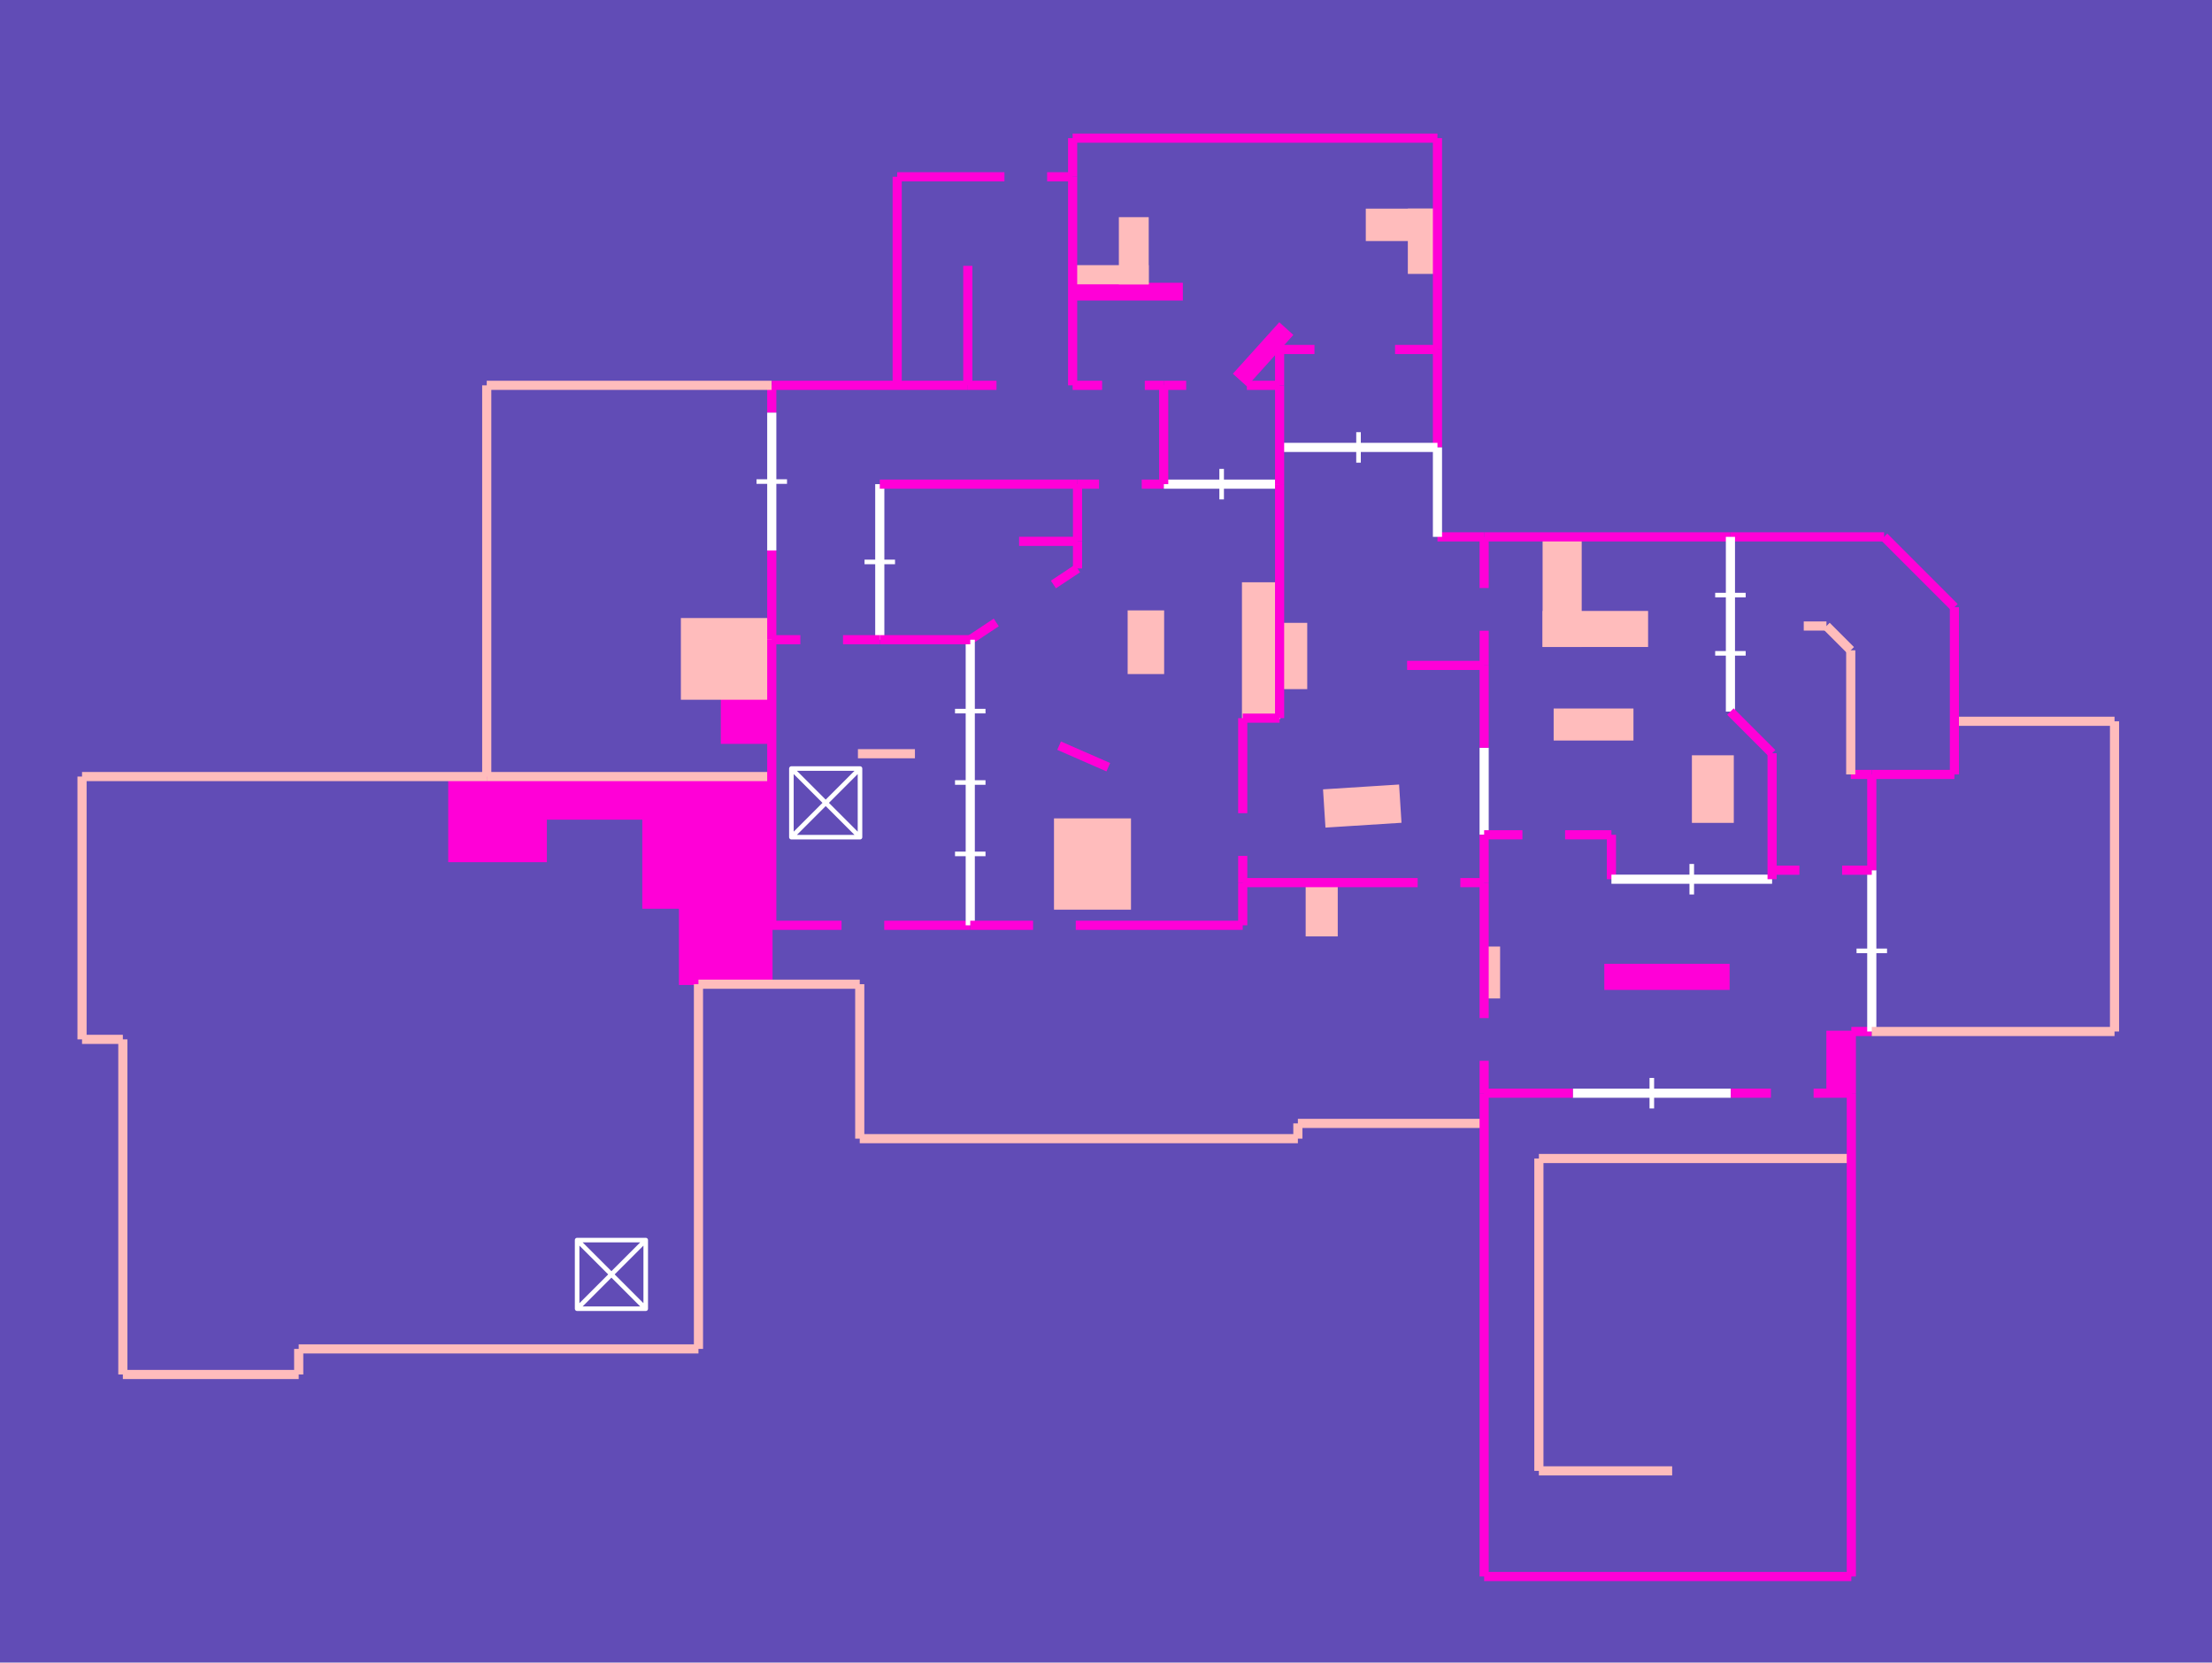
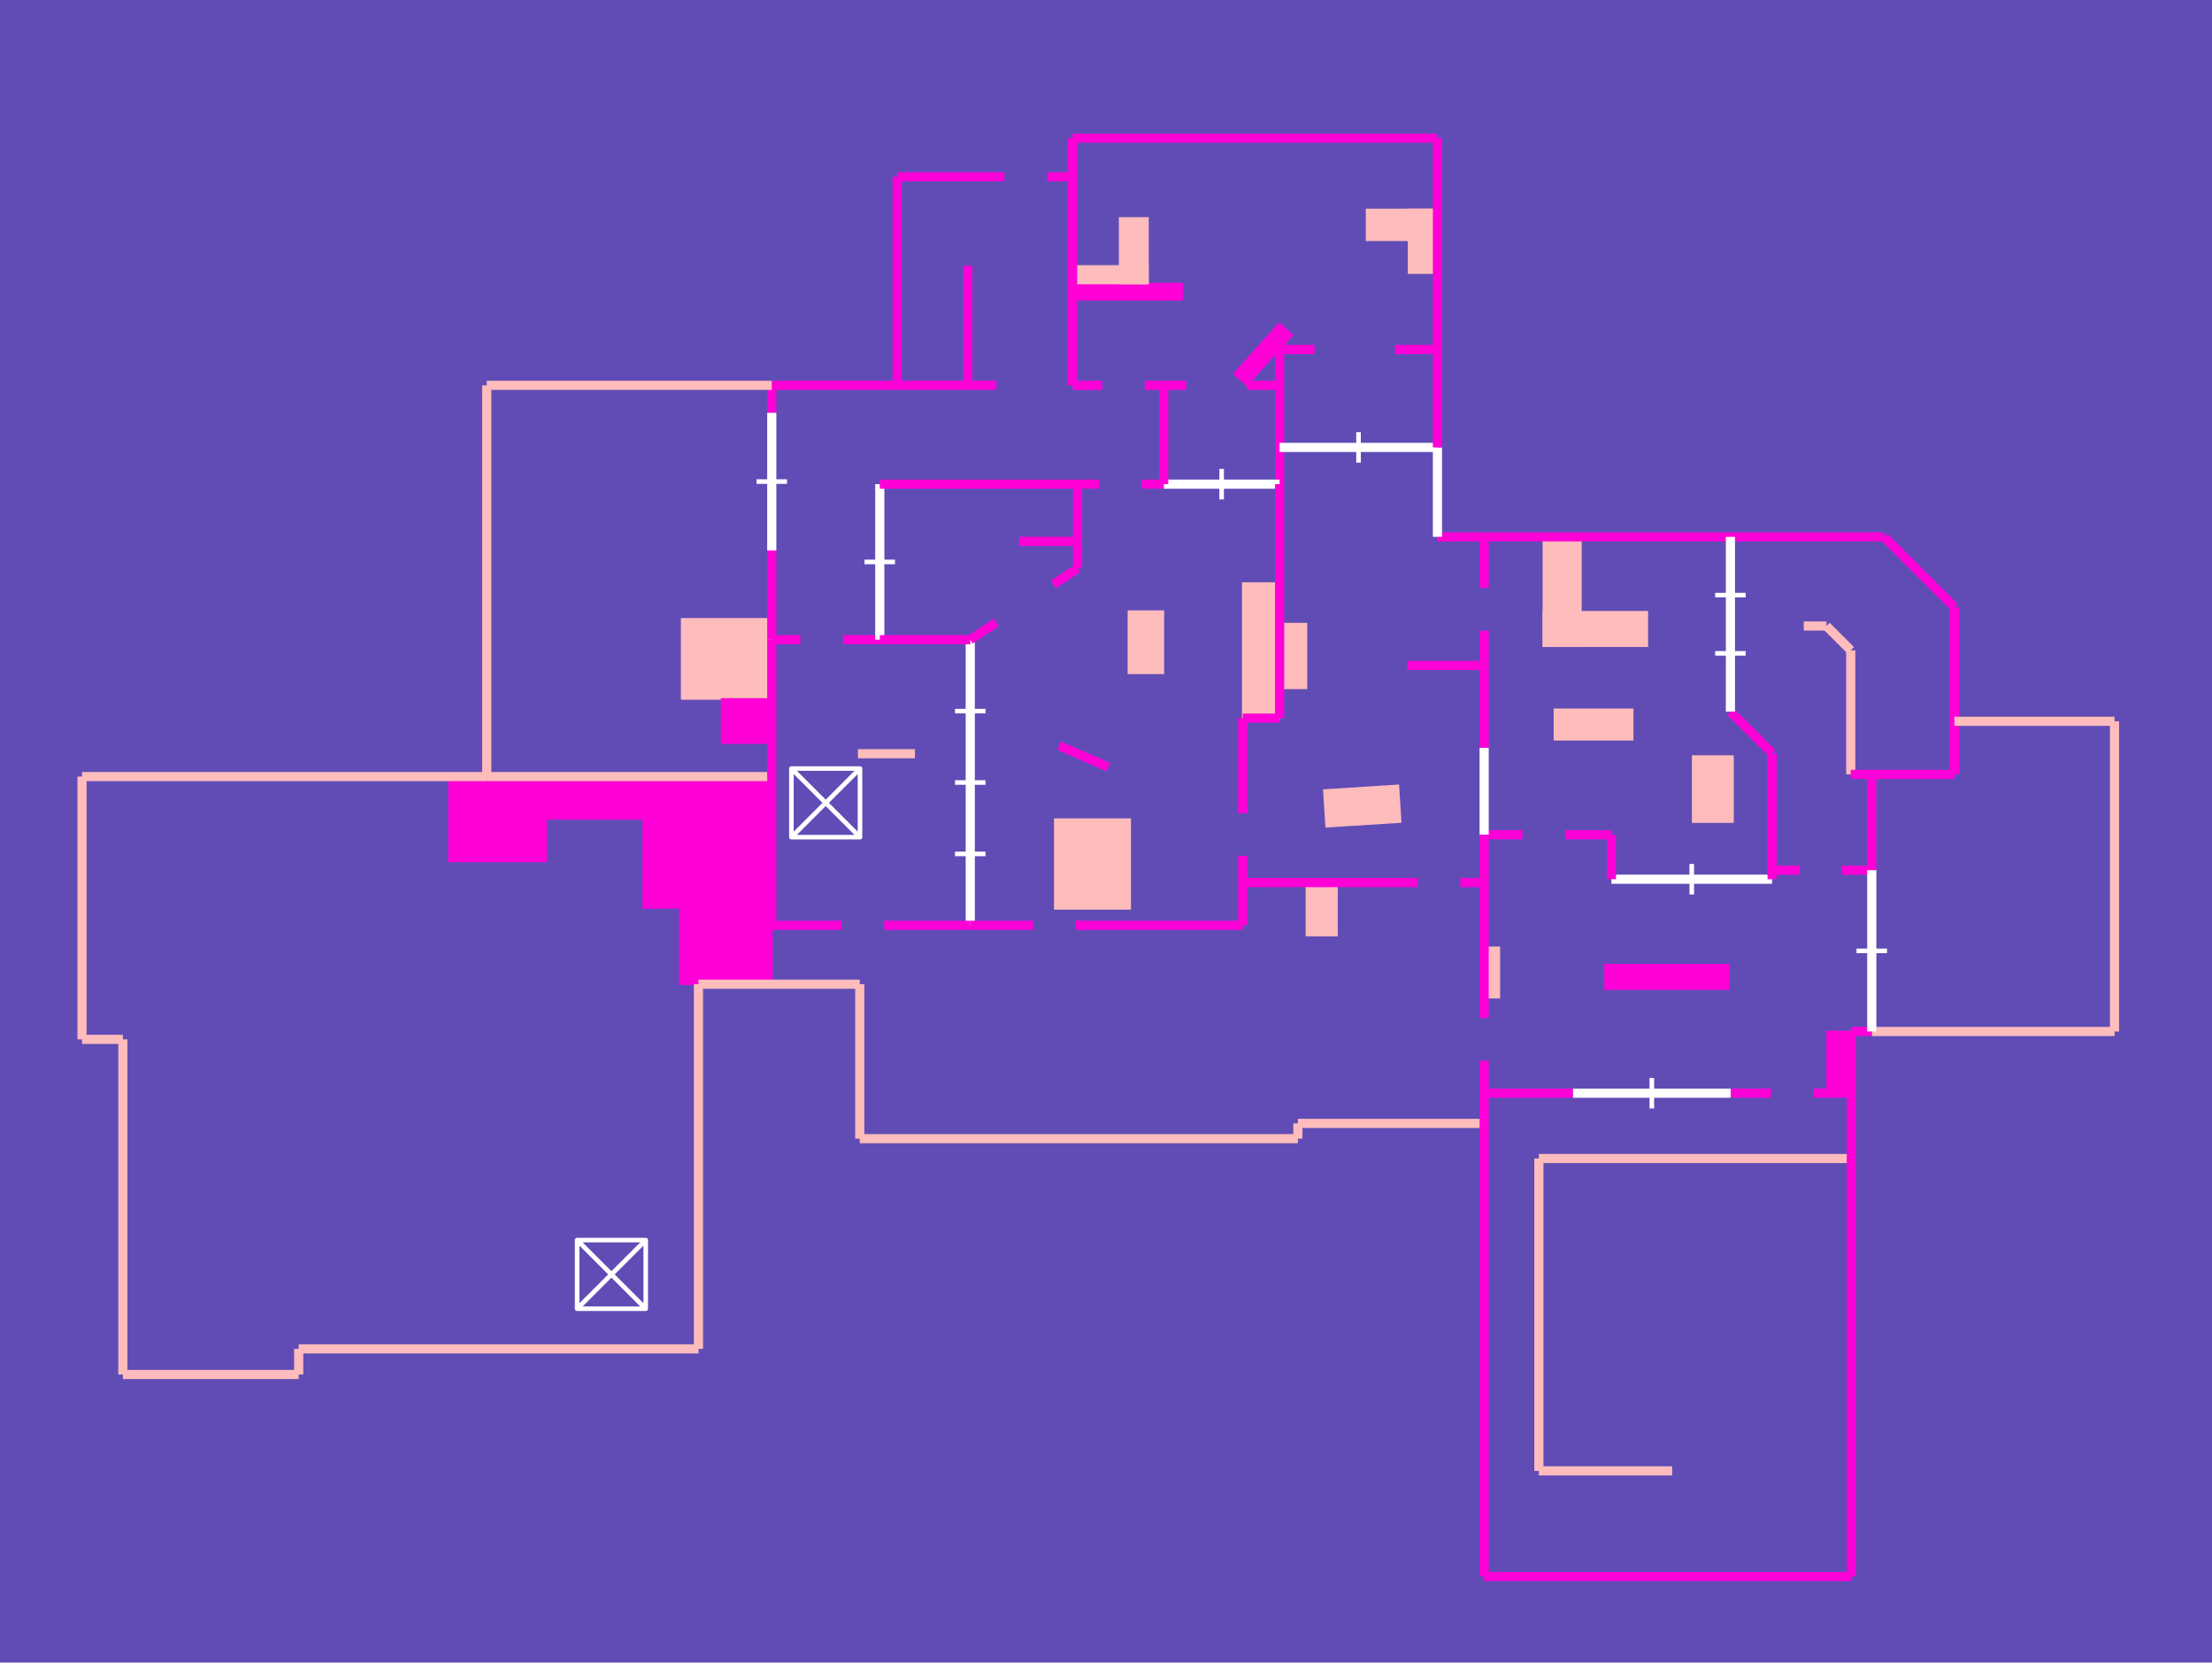
<svg xmlns="http://www.w3.org/2000/svg" viewBox="-533 -420 1078 810">
  <rect fill="#614CB6" height="810" width="1078" x="-533" y="-420" />
+   <path d="M-200.805,118.513 L-156.883,118.513 L-156.883,79.455 L-200.805,79.455 z" fill="#FFBCBC" stroke="#FFBCBC" stroke-width="0.75" transform="scale(1, -1)" />
+   <path d="M90.597,84.627 L103.692,84.627 L103.692,116.167 L90.597,116.167 z" fill="#FFBCBC" stroke="#FFBCBC" stroke-width="0.75" transform="scale(1, -1)" />
+   <path d="M-10.264,273.951 L43.075,273.951 L43.075,281.855 L-10.264,281.855 z" fill="#FF00D7" stroke="#FF00D7" stroke-width="0.75" transform="scale(1, -1)" />
+   <path d="M197.686,-41.537 L190.282,-41.537 L190.282,-66.075 L197.686,-66.075 z" fill="#FFBCBC" stroke="#FFBCBC" stroke-width="0.75" transform="scale(1, -1)" />
+   <path d="M26.442,281.855 L-10.264,281.855 L-10.264,290.447 L26.442,290.447 z" fill="#FFBCBC" stroke="#FFBCBC" stroke-width="0.75" transform="scale(1, -1)" />
+   <path d="M311.573,19.464 L291.91,19.464 L291.91,51.643 L311.573,51.643 z" fill="#FFBCBC" stroke="#FFBCBC" stroke-width="0.75" transform="scale(1, -1)" />
+   <path d="M-314.191,41.656 L-266.869,41.656 L-266.869,0.317 L-314.191,0.317 z" fill="#FF00D7" stroke="#FF00D7" stroke-width="0.75" transform="scale(1, -1)" />
+   <path d="M153.474,286.924 L167.535,286.924 L167.535,317.966 L153.474,317.966 z" fill="#FFBCBC" stroke="#FFBCBC" stroke-width="0.75" transform="scale(1, -1)" />
+   <path d="M17.802,-22.813 L-18.973,-22.813 L-18.973,20.9 L17.802,20.9 z" fill="#FFBCBC" stroke="#FFBCBC" stroke-width="0.75" transform="scale(1, -1)" />
+   <path d="M-156.883,41.656 L-201.744,41.656 L-201.744,-59.508 L-156.883,-59.508 z" fill="#FF00D7" stroke="#FF00D7" stroke-width="0.75" transform="scale(1, -1)" />
+   <path d="M12.641,313.822 L26.442,313.822 L26.442,281.855 L12.641,281.855 z" fill="#FFBCBC" stroke="#FFBCBC" stroke-width="0.75" transform="scale(1, -1)" />
+   <path d="M132.982,317.966 L167.535,317.966 L167.535,302.934 L132.982,302.934 z" fill="#FFBCBC" stroke="#FFBCBC" stroke-width="0.75" transform="scale(1, -1)" />
+   <path d="M113.302,17.186 L112.166,35.073 L148.476,37.38 L149.613,19.493 z" fill="#FFBCBC" stroke="#FFBCBC" stroke-width="0.75" transform="scale(1, -1)" />
+   <path d="M237.454,158.441 L219.147,158.441 L219.147,105.156 L237.454,105.156 z" fill="#FFBCBC" stroke="#FFBCBC" stroke-width="0.75" transform="scale(1, -1)" />
+   <path d="M-181.354,57.954 L-156.883,57.954 L-156.883,79.455 L-181.354,79.455 z" fill="#FF00D7" stroke="#FF00D7" stroke-width="0.75" transform="scale(1, -1)" />
+   <path d="M90.482,262.47 L96.775,256.795 L74.656,232.266 L68.363,237.941 z" fill="#FF00D7" stroke="#FF00D7" stroke-width="0.75" transform="scale(1, -1)" />
+   <path d="M-266.869,21.028 L-156.883,21.028 L-156.883,41.656 L-266.869,41.656 z" fill="#FF00D7" stroke="#FF00D7" stroke-width="0.75" transform="scale(1, -1)" />
+   <path d="M33.956,91.966 L16.928,91.966 L16.928,122.242 L33.956,122.242 z" fill="#FFBCBC" stroke="#FFBCBC" stroke-width="0.75" transform="scale(1, -1)" />
+   <path d="M-219.61,21.028 L-201.744,21.028 L-201.744,-22.376 L-219.61,-22.376 z" fill="#FF00D7" stroke="#FF00D7" stroke-width="0.75" transform="scale(1, -1)" />
+   <path d="M103.678,-10.015 L118.56,-10.015 L118.56,-35.846 L103.678,-35.846 z" fill="#FFBCBC" stroke="#FFBCBC" stroke-width="0.75" transform="scale(1, -1)" />
  <path d="M219.147,105.156 L269.811,105.156 L269.811,121.969 L219.147,121.969 z" fill="#FFBCBC" stroke="#FFBCBC" stroke-width="0.75" transform="scale(1, -1)" />
-   <path d="M90.597,84.627 L103.692,84.627 L103.692,116.167 L90.597,116.167 z" fill="#FFBCBC" stroke="#FFBCBC" stroke-width="0.75" transform="scale(1, -1)" />
-   <path d="M237.454,158.441 L219.147,158.441 L219.147,105.156 L237.454,105.156 z" fill="#FFBCBC" stroke="#FFBCBC" stroke-width="0.75" transform="scale(1, -1)" />
-   <path d="M-314.191,41.656 L-266.869,41.656 L-266.869,0.317 L-314.191,0.317 z" fill="#FF00D7" stroke="#FF00D7" stroke-width="0.75" transform="scale(1, -1)" />
-   <path d="M-181.354,57.954 L-156.883,57.954 L-156.883,79.455 L-181.354,79.455 z" fill="#FF00D7" stroke="#FF00D7" stroke-width="0.75" transform="scale(1, -1)" />
-   <path d="M103.678,-10.015 L118.56,-10.015 L118.56,-35.846 L103.678,-35.846 z" fill="#FFBCBC" stroke="#FFBCBC" stroke-width="0.75" transform="scale(1, -1)" />
-   <path d="M-10.264,273.951 L43.075,273.951 L43.075,281.855 L-10.264,281.855 z" fill="#FF00D7" stroke="#FF00D7" stroke-width="0.75" transform="scale(1, -1)" />
-   <path d="M153.474,286.924 L167.535,286.924 L167.535,317.966 L153.474,317.966 z" fill="#FFBCBC" stroke="#FFBCBC" stroke-width="0.75" transform="scale(1, -1)" />
-   <path d="M113.302,17.186 L112.166,35.073 L148.476,37.38 L149.613,19.493 z" fill="#FFBCBC" stroke="#FFBCBC" stroke-width="0.75" transform="scale(1, -1)" />
-   <path d="M12.641,313.822 L26.442,313.822 L26.442,281.855 L12.641,281.855 z" fill="#FFBCBC" stroke="#FFBCBC" stroke-width="0.75" transform="scale(1, -1)" />
-   <path d="M197.686,-41.537 L190.282,-41.537 L190.282,-66.075 L197.686,-66.075 z" fill="#FFBCBC" stroke="#FFBCBC" stroke-width="0.75" transform="scale(1, -1)" />
+   <path d="M357.44,-82.551 L369.233,-82.551 L369.233,-112.609 L357.44,-112.609 z" fill="#FF00D7" stroke="#FF00D7" stroke-width="0.75" transform="scale(1, -1)" />
+   <path d="M249.226,-49.944 L309.532,-49.944 L309.532,-61.911 L249.226,-61.911 z" fill="#FF00D7" stroke="#FF00D7" stroke-width="0.75" transform="scale(1, -1)" />
  <path d="M72.63,135.938 L90.597,135.938 L90.597,70.111 L72.63,70.111 z" fill="#FFBCBC" stroke="#FFBCBC" stroke-width="0.75" transform="scale(1, -1)" />
  <path d="M262.677,74.43 L224.537,74.43 L224.537,59.587 L262.677,59.587 z" fill="#FFBCBC" stroke="#FFBCBC" stroke-width="0.75" transform="scale(1, -1)" />
-   <path d="M357.44,-82.551 L369.233,-82.551 L369.233,-112.609 L357.44,-112.609 z" fill="#FF00D7" stroke="#FF00D7" stroke-width="0.75" transform="scale(1, -1)" />
-   <path d="M-200.805,118.513 L-156.883,118.513 L-156.883,79.455 L-200.805,79.455 z" fill="#FFBCBC" stroke="#FFBCBC" stroke-width="0.75" transform="scale(1, -1)" />
-   <path d="M-266.869,21.028 L-156.883,21.028 L-156.883,41.656 L-266.869,41.656 z" fill="#FF00D7" stroke="#FF00D7" stroke-width="0.75" transform="scale(1, -1)" />
-   <path d="M-219.61,21.028 L-201.744,21.028 L-201.744,-22.376 L-219.61,-22.376 z" fill="#FF00D7" stroke="#FF00D7" stroke-width="0.75" transform="scale(1, -1)" />
-   <path d="M-156.883,41.656 L-201.744,41.656 L-201.744,-59.508 L-156.883,-59.508 z" fill="#FF00D7" stroke="#FF00D7" stroke-width="0.75" transform="scale(1, -1)" />
-   <path d="M26.442,281.855 L-10.264,281.855 L-10.264,290.447 L26.442,290.447 z" fill="#FFBCBC" stroke="#FFBCBC" stroke-width="0.75" transform="scale(1, -1)" />
-   <path d="M311.573,19.464 L291.91,19.464 L291.91,51.643 L311.573,51.643 z" fill="#FFBCBC" stroke="#FFBCBC" stroke-width="0.75" transform="scale(1, -1)" />
-   <path d="M17.802,-22.813 L-18.973,-22.813 L-18.973,20.9 L17.802,20.9 z" fill="#FFBCBC" stroke="#FFBCBC" stroke-width="0.75" transform="scale(1, -1)" />
-   <path d="M90.482,262.47 L96.775,256.795 L74.656,232.266 L68.363,237.941 z" fill="#FF00D7" stroke="#FF00D7" stroke-width="0.75" transform="scale(1, -1)" />
-   <path d="M132.982,317.966 L167.535,317.966 L167.535,302.934 L132.982,302.934 z" fill="#FFBCBC" stroke="#FFBCBC" stroke-width="0.75" transform="scale(1, -1)" />
-   <path d="M33.956,91.966 L16.928,91.966 L16.928,122.242 L33.956,122.242 z" fill="#FFBCBC" stroke="#FFBCBC" stroke-width="0.75" transform="scale(1, -1)" />
-   <path d="M249.226,-49.944 L309.532,-49.944 L309.532,-61.911 L249.226,-61.911 z" fill="#FF00D7" stroke="#FF00D7" stroke-width="0.75" transform="scale(1, -1)" />
  <path d="M-147.319,12.127 L-113.886,45.559 L-147.319,45.559 L-113.886,12.127 L-147.319,12.127 L-147.319,45.559 L-113.886,45.559 L-113.886,12.127 z" fill="none" stroke="#FFFFFF" stroke-linejoin="round" stroke-width="2.229" transform="scale(1, -1)" />
  <path d="M-251.743,-217.611 L-218.31,-184.179 L-251.743,-184.179 L-218.31,-217.611 L-251.743,-217.611 L-251.743,-184.179 L-218.31,-184.179 L-218.31,-217.611 z" fill="none" stroke="#FFFFFF" stroke-linejoin="round" stroke-width="2.229" transform="scale(1, -1)" />
-   <path d="M7.115,46.214 L-16.859,56.708 z" fill="none" stroke="#FF00D7" stroke-width="4.458" transform="scale(1, -1)" />
-   <path d="M-95.761,232.266 L-95.761,333.874 z" fill="none" stroke="#FF00D7" stroke-width="4.458" transform="scale(1, -1)" />
-   <path d="M90.597,184.12 L34.123,184.12 z" fill="none" stroke="#FFFFFF" stroke-width="4.458" transform="scale(1, -1)" />
-   <path d="M62.36,191.549 L62.36,176.69 z" fill="none" stroke="#FFFFFF" stroke-width="2.229" transform="scale(1, -1)" />
-   <path d="M216.964,-144.431 L369.233,-144.431 z" fill="none" stroke="#FFBCBC" stroke-width="4.458" transform="scale(1, -1)" />
-   <path d="M190.282,-10.015 L178.684,-10.015 z" fill="none" stroke="#FF00D7" stroke-width="4.458" transform="scale(1, -1)" />
-   <path d="M157.881,-10.015 L72.63,-10.015 z" fill="none" stroke="#FF00D7" stroke-width="4.458" transform="scale(1, -1)" />
-   <path d="M190.282,55.687 L190.282,13.282 z" fill="none" stroke="#FFFFFF" stroke-width="4.458" transform="scale(1, -1)" />
-   <path d="M357.112,115.003 L368.942,103.173 z" fill="none" stroke="#FFBCBC" stroke-width="4.458" transform="scale(1, -1)" />
-   <path d="M233.496,-112.609 L310.509,-112.609 z" fill="none" stroke="#FFFFFF" stroke-width="4.458" transform="scale(1, -1)" />
-   <path d="M272.002,-120.039 L272.002,-105.18 z" fill="none" stroke="#FFFFFF" stroke-width="2.229" transform="scale(1, -1)" />
-   <path d="M-156.883,-30.813 L-122.881,-30.813 z" fill="none" stroke="#FF00D7" stroke-width="4.458" transform="scale(1, -1)" />
-   <path d="M-102.078,-30.813 L-60.152,-30.813 z" fill="none" stroke="#FF00D7" stroke-width="4.458" transform="scale(1, -1)" />
-   <path d="M167.535,249.727 L146.872,249.727 z" fill="none" stroke="#FF00D7" stroke-width="4.458" transform="scale(1, -1)" />
+   <path d="M419.472,42.693 L419.472,124.158 z" fill="none" stroke="#FF00D7" stroke-width="4.458" transform="scale(1, -1)" />
  <path d="M99.508,-127.327 L190.282,-127.327 z" fill="none" stroke="#FFBCBC" stroke-width="4.458" transform="scale(1, -1)" />
+   <path d="M-473.129,-86.385 L-473.129,-249.659 z" fill="none" stroke="#FFBCBC" stroke-width="4.458" transform="scale(1, -1)" />
+   <path d="M72.63,70.111 L90.597,70.111 z" fill="none" stroke="#FF00D7" stroke-width="4.458" transform="scale(1, -1)" />
  <path d="M-10.264,352.694 L167.535,352.694 z" fill="none" stroke="#FF00D7" stroke-width="4.458" transform="scale(1, -1)" />
-   <path d="M-104.245,184.12 L-104.245,108.328 z" fill="none" stroke="#FFFFFF" stroke-width="4.458" transform="scale(1, -1)" />
-   <path d="M-111.675,146.224 L-96.816,146.224 z" fill="none" stroke="#FFFFFF" stroke-width="2.229" transform="scale(1, -1)" />
-   <path d="M419.472,68.589 L497.498,68.589 z" fill="none" stroke="#FFBCBC" stroke-width="4.458" transform="scale(1, -1)" />
-   <path d="M216.964,-296.617 L216.964,-144.431 z" fill="none" stroke="#FFBCBC" stroke-width="4.458" transform="scale(1, -1)" />
-   <path d="M369.233,-348.083 L190.282,-348.083 z" fill="none" stroke="#FF00D7" stroke-width="4.458" transform="scale(1, -1)" />
-   <path d="M-95.761,333.874 L-43.493,333.874 z" fill="none" stroke="#FF00D7" stroke-width="4.458" transform="scale(1, -1)" />
-   <path d="M-22.69,333.874 L-10.264,333.874 z" fill="none" stroke="#FF00D7" stroke-width="4.458" transform="scale(1, -1)" />
-   <path d="M369.233,-82.551 L369.233,-112.609 z" fill="none" stroke="#FF00D7" stroke-width="4.458" transform="scale(1, -1)" />
-   <path d="M167.535,249.727 L167.535,202.02 z" fill="none" stroke="#FF00D7" stroke-width="4.458" transform="scale(1, -1)" />
+   <path d="M-192.611,-59.508 L-114.009,-59.508 z" fill="none" stroke="#FFBCBC" stroke-width="4.458" transform="scale(1, -1)" />
+   <path d="M90.597,184.12 L90.597,232.266 z" fill="none" stroke="#FF00D7" stroke-width="4.458" transform="scale(1, -1)" />
  <path d="M190.282,-348.083 L190.282,-112.609 z" fill="none" stroke="#FF00D7" stroke-width="4.458" transform="scale(1, -1)" />
-   <path d="M369.233,-82.551 L379.196,-82.551 z" fill="none" stroke="#FF00D7" stroke-width="4.458" transform="scale(1, -1)" />
-   <path d="M-295.789,41.656 L-493.022,41.656 z" fill="none" stroke="#FFBCBC" stroke-width="4.458" transform="scale(1, -1)" />
-   <path d="M167.535,158.441 L190.282,158.441 z" fill="none" stroke="#FF00D7" stroke-width="4.458" transform="scale(1, -1)" />
-   <path d="M190.282,158.441 L310.309,158.441 z" fill="none" stroke="#FF00D7" stroke-width="4.458" transform="scale(1, -1)" />
-   <path d="M-493.022,-86.385 L-473.129,-86.385 z" fill="none" stroke="#FFBCBC" stroke-width="4.458" transform="scale(1, -1)" />
-   <path d="M346.041,115.003 L357.112,115.003 z" fill="none" stroke="#FFBCBC" stroke-width="4.458" transform="scale(1, -1)" />
-   <path d="M90.597,249.727 L90.597,232.266 z" fill="none" stroke="#FF00D7" stroke-width="4.458" transform="scale(1, -1)" />
-   <path d="M-387.429,-237.198 L-192.611,-237.198 z" fill="none" stroke="#FFBCBC" stroke-width="4.458" transform="scale(1, -1)" />
-   <path d="M-295.789,232.266 L-295.789,41.656 z" fill="none" stroke="#FFBCBC" stroke-width="4.458" transform="scale(1, -1)" />
-   <path d="M-114.009,-134.763 L99.508,-134.763 z" fill="none" stroke="#FFBCBC" stroke-width="4.458" transform="scale(1, -1)" />
-   <path d="M385.19,158.441 L310.309,158.441 z" fill="none" stroke="#FF00D7" stroke-width="4.458" transform="scale(1, -1)" />
-   <path d="M-61.348,232.266 L-47.37,232.266 z" fill="none" stroke="#FF00D7" stroke-width="4.458" transform="scale(1, -1)" />
-   <path d="M-156.883,41.656 L-295.789,41.656 z" fill="none" stroke="#FFBCBC" stroke-width="4.458" transform="scale(1, -1)" />
-   <path d="M497.498,68.589 L497.498,-82.551 z" fill="none" stroke="#FFBCBC" stroke-width="4.458" transform="scale(1, -1)" />
-   <path d="M-7.88,143.03 L-19.63,135.229 z" fill="none" stroke="#FF00D7" stroke-width="4.458" transform="scale(1, -1)" />
-   <path d="M-47.483,116.738 L-60.152,108.328 z" fill="none" stroke="#FF00D7" stroke-width="4.458" transform="scale(1, -1)" />
-   <path d="M72.63,-10.015 L72.63,3.003 z" fill="none" stroke="#FF00D7" stroke-width="4.458" transform="scale(1, -1)" />
-   <path d="M72.63,23.806 L72.63,70.111 z" fill="none" stroke="#FF00D7" stroke-width="4.458" transform="scale(1, -1)" />
-   <path d="M379.196,-3.973 L379.196,-82.551 z" fill="none" stroke="#FFFFFF" stroke-width="4.458" transform="scale(1, -1)" />
-   <path d="M371.767,-43.262 L386.626,-43.262 z" fill="none" stroke="#FFFFFF" stroke-width="2.229" transform="scale(1, -1)" />
-   <path d="M-114.892,52.783 L-87.115,52.783 z" fill="none" stroke="#FFBCBC" stroke-width="4.458" transform="scale(1, -1)" />
-   <path d="M190.282,158.441 L190.282,133.508 z" fill="none" stroke="#FF00D7" stroke-width="4.458" transform="scale(1, -1)" />
-   <path d="M190.282,112.705 L190.282,95.81 z" fill="none" stroke="#FF00D7" stroke-width="4.458" transform="scale(1, -1)" />
-   <path d="M379.196,42.693 L419.472,42.693 z" fill="none" stroke="#FF00D7" stroke-width="4.458" transform="scale(1, -1)" />
-   <path d="M-7.88,156.253 L-36.353,156.253 z" fill="none" stroke="#FF00D7" stroke-width="4.458" transform="scale(1, -1)" />
-   <path d="M497.498,-82.551 L379.196,-82.551 z" fill="none" stroke="#FFBCBC" stroke-width="4.458" transform="scale(1, -1)" />
-   <path d="M-104.245,108.328 L-122.159,108.328 z" fill="none" stroke="#FF00D7" stroke-width="4.458" transform="scale(1, -1)" />
-   <path d="M-142.962,108.328 L-156.883,108.328 z" fill="none" stroke="#FF00D7" stroke-width="4.458" transform="scale(1, -1)" />
-   <path d="M-104.245,184.12 L-7.88,184.12 z" fill="none" stroke="#FF00D7" stroke-width="4.458" transform="scale(1, -1)" />
-   <path d="M252.315,13.282 L252.315,-8.358 z" fill="none" stroke="#FF00D7" stroke-width="4.458" transform="scale(1, -1)" />
-   <path d="M-10.264,232.266 L-10.264,333.874 z" fill="none" stroke="#FF00D7" stroke-width="4.458" transform="scale(1, -1)" />
-   <path d="M190.282,-10.015 L190.282,13.282 z" fill="none" stroke="#FF00D7" stroke-width="4.458" transform="scale(1, -1)" />
-   <path d="M72.63,70.111 L90.597,70.111 z" fill="none" stroke="#FF00D7" stroke-width="4.458" transform="scale(1, -1)" />
-   <path d="M-156.883,232.266 L-156.883,218.951 z" fill="none" stroke="#FF00D7" stroke-width="4.458" transform="scale(1, -1)" />
-   <path d="M-192.611,-59.508 L-114.009,-59.508 z" fill="none" stroke="#FFBCBC" stroke-width="4.458" transform="scale(1, -1)" />
-   <path d="M-156.883,108.328 L-156.883,-30.813 z" fill="none" stroke="#FF00D7" stroke-width="4.458" transform="scale(1, -1)" />
-   <path d="M310.309,158.441 L310.309,73.317 z" fill="none" stroke="#FFFFFF" stroke-width="4.458" transform="scale(1, -1)" />
-   <path d="M302.88,130.066 L317.739,130.066 z" fill="none" stroke="#FFFFFF" stroke-width="2.229" transform="scale(1, -1)" />
-   <path d="M302.88,101.692 L317.739,101.692 z" fill="none" stroke="#FFFFFF" stroke-width="2.229" transform="scale(1, -1)" />
-   <path d="M190.282,13.282 L208.934,13.282 z" fill="none" stroke="#FF00D7" stroke-width="4.458" transform="scale(1, -1)" />
-   <path d="M229.736,13.282 L252.315,13.282 z" fill="none" stroke="#FF00D7" stroke-width="4.458" transform="scale(1, -1)" />
-   <path d="M-61.348,290.466 L-61.348,232.266 z" fill="none" stroke="#FF00D7" stroke-width="4.458" transform="scale(1, -1)" />
-   <path d="M-7.88,156.253 L-7.88,143.03 z" fill="none" stroke="#FF00D7" stroke-width="4.458" transform="scale(1, -1)" />
-   <path d="M379.196,42.693 L379.196,-3.973 z" fill="none" stroke="#FF00D7" stroke-width="4.458" transform="scale(1, -1)" />
-   <path d="M-192.611,-237.198 L-192.611,-59.508 z" fill="none" stroke="#FFBCBC" stroke-width="4.458" transform="scale(1, -1)" />
-   <path d="M190.282,55.687 L190.282,95.81 z" fill="none" stroke="#FF00D7" stroke-width="4.458" transform="scale(1, -1)" />
-   <path d="M90.597,70.111 L90.597,184.12 z" fill="none" stroke="#FF00D7" stroke-width="4.458" transform="scale(1, -1)" />
  <path d="M252.315,-8.358 L330.618,-8.358 z" fill="none" stroke="#FFFFFF" stroke-width="4.458" transform="scale(1, -1)" />
  <path d="M291.467,-15.788 L291.467,-0.929 z" fill="none" stroke="#FFFFFF" stroke-width="2.229" transform="scale(1, -1)" />
-   <path d="M107.59,249.727 L90.597,249.727 z" fill="none" stroke="#FF00D7" stroke-width="4.458" transform="scale(1, -1)" />
-   <path d="M310.309,73.317 L330.618,53.008 z" fill="none" stroke="#FF00D7" stroke-width="4.458" transform="scale(1, -1)" />
-   <path d="M419.472,124.158 L385.19,158.441 z" fill="none" stroke="#FF00D7" stroke-width="4.458" transform="scale(1, -1)" />
-   <path d="M-473.129,-249.659 L-387.429,-249.659 z" fill="none" stroke="#FFBCBC" stroke-width="4.458" transform="scale(1, -1)" />
+   <path d="M368.942,103.173 L368.942,42.693 z" fill="none" stroke="#FFBCBC" stroke-width="4.458" transform="scale(1, -1)" />
+   <path d="M167.535,158.441 L190.282,158.441 z" fill="none" stroke="#FF00D7" stroke-width="4.458" transform="scale(1, -1)" />
+   <path d="M-61.348,232.266 L-95.761,232.266 z" fill="none" stroke="#FF00D7" stroke-width="4.458" transform="scale(1, -1)" />
+   <path d="M-10.264,352.694 L-10.264,333.874 z" fill="none" stroke="#FF00D7" stroke-width="4.458" transform="scale(1, -1)" />
  <path d="M-60.152,108.328 L-60.152,-30.813 z" fill="none" stroke="#FFFFFF" stroke-width="4.458" transform="scale(1, -1)" />
  <path d="M-67.582,73.542 L-52.723,73.542 z" fill="none" stroke="#FFFFFF" stroke-width="2.229" transform="scale(1, -1)" />
  <path d="M-67.582,38.757 L-52.723,38.757 z" fill="none" stroke="#FFFFFF" stroke-width="2.229" transform="scale(1, -1)" />
  <path d="M-67.582,3.972 L-52.723,3.972 z" fill="none" stroke="#FFFFFF" stroke-width="2.229" transform="scale(1, -1)" />
-   <path d="M369.233,-112.609 L369.233,-348.083 z" fill="none" stroke="#FF00D7" stroke-width="4.458" transform="scale(1, -1)" />
+   <path d="M90.597,249.727 L90.597,232.266 z" fill="none" stroke="#FF00D7" stroke-width="4.458" transform="scale(1, -1)" />
+   <path d="M167.535,202.02 L90.597,202.02 z" fill="none" stroke="#FFFFFF" stroke-width="4.458" transform="scale(1, -1)" />
+   <path d="M129.066,209.449 L129.066,194.59 z" fill="none" stroke="#FFFFFF" stroke-width="2.229" transform="scale(1, -1)" />
+   <path d="M-387.429,-249.659 L-387.429,-237.198 z" fill="none" stroke="#FFBCBC" stroke-width="4.458" transform="scale(1, -1)" />
+   <path d="M-7.88,184.12 L-7.88,156.253 z" fill="none" stroke="#FF00D7" stroke-width="4.458" transform="scale(1, -1)" />
+   <path d="M-104.245,108.328 L-122.159,108.328 z" fill="none" stroke="#FF00D7" stroke-width="4.458" transform="scale(1, -1)" />
+   <path d="M-142.962,108.328 L-156.883,108.328 z" fill="none" stroke="#FF00D7" stroke-width="4.458" transform="scale(1, -1)" />
+   <path d="M368.942,42.693 L379.196,42.693 z" fill="none" stroke="#FF00D7" stroke-width="4.458" transform="scale(1, -1)" />
+   <path d="M167.535,352.694 L167.535,249.727 z" fill="none" stroke="#FF00D7" stroke-width="4.458" transform="scale(1, -1)" />
+   <path d="M-387.429,-237.198 L-192.611,-237.198 z" fill="none" stroke="#FFBCBC" stroke-width="4.458" transform="scale(1, -1)" />
+   <path d="M7.115,46.214 L-16.859,56.708 z" fill="none" stroke="#FF00D7" stroke-width="4.458" transform="scale(1, -1)" />
+   <path d="M90.597,184.12 L34.123,184.12 z" fill="none" stroke="#FFFFFF" stroke-width="4.458" transform="scale(1, -1)" />
+   <path d="M62.36,191.549 L62.36,176.69 z" fill="none" stroke="#FFFFFF" stroke-width="2.229" transform="scale(1, -1)" />
+   <path d="M-95.761,333.874 L-43.493,333.874 z" fill="none" stroke="#FF00D7" stroke-width="4.458" transform="scale(1, -1)" />
+   <path d="M-22.69,333.874 L-10.264,333.874 z" fill="none" stroke="#FF00D7" stroke-width="4.458" transform="scale(1, -1)" />
+   <path d="M-192.611,-237.198 L-192.611,-59.508 z" fill="none" stroke="#FFBCBC" stroke-width="4.458" transform="scale(1, -1)" />
+   <path d="M72.63,-30.813 L72.63,-10.015 z" fill="none" stroke="#FF00D7" stroke-width="4.458" transform="scale(1, -1)" />
+   <path d="M99.508,-134.763 L99.508,-127.327 z" fill="none" stroke="#FFBCBC" stroke-width="4.458" transform="scale(1, -1)" />
+   <path d="M385.19,158.441 L310.309,158.441 z" fill="none" stroke="#FF00D7" stroke-width="4.458" transform="scale(1, -1)" />
+   <path d="M330.618,53.008 L330.618,-8.358 z" fill="none" stroke="#FF00D7" stroke-width="4.458" transform="scale(1, -1)" />
+   <path d="M190.282,13.282 L208.934,13.282 z" fill="none" stroke="#FF00D7" stroke-width="4.458" transform="scale(1, -1)" />
+   <path d="M229.736,13.282 L252.315,13.282 z" fill="none" stroke="#FF00D7" stroke-width="4.458" transform="scale(1, -1)" />
+   <path d="M-156.883,108.328 L-156.883,151.812 z" fill="none" stroke="#FF00D7" stroke-width="4.458" transform="scale(1, -1)" />
+   <path d="M497.498,-82.551 L379.196,-82.551 z" fill="none" stroke="#FFBCBC" stroke-width="4.458" transform="scale(1, -1)" />
+   <path d="M90.597,70.111 L90.597,184.12 z" fill="none" stroke="#FF00D7" stroke-width="4.458" transform="scale(1, -1)" />
+   <path d="M190.282,55.687 L190.282,13.282 z" fill="none" stroke="#FFFFFF" stroke-width="4.458" transform="scale(1, -1)" />
+   <path d="M107.59,249.727 L90.597,249.727 z" fill="none" stroke="#FF00D7" stroke-width="4.458" transform="scale(1, -1)" />
+   <path d="M167.535,202.02 L167.535,158.441 z" fill="none" stroke="#FFFFFF" stroke-width="4.458" transform="scale(1, -1)" />
+   <path d="M233.496,-112.609 L310.509,-112.609 z" fill="none" stroke="#FFFFFF" stroke-width="4.458" transform="scale(1, -1)" />
+   <path d="M272.002,-120.039 L272.002,-105.18 z" fill="none" stroke="#FFFFFF" stroke-width="2.229" transform="scale(1, -1)" />
+   <path d="M379.196,42.693 L379.196,-3.973 z" fill="none" stroke="#FF00D7" stroke-width="4.458" transform="scale(1, -1)" />
+   <path d="M190.282,-10.015 L178.684,-10.015 z" fill="none" stroke="#FF00D7" stroke-width="4.458" transform="scale(1, -1)" />
+   <path d="M157.881,-10.015 L72.63,-10.015 z" fill="none" stroke="#FF00D7" stroke-width="4.458" transform="scale(1, -1)" />
+   <path d="M216.964,-144.431 L369.233,-144.431 z" fill="none" stroke="#FFBCBC" stroke-width="4.458" transform="scale(1, -1)" />
+   <path d="M310.309,73.317 L330.618,53.008 z" fill="none" stroke="#FF00D7" stroke-width="4.458" transform="scale(1, -1)" />
+   <path d="M190.282,-112.609 L233.496,-112.609 z" fill="none" stroke="#FF00D7" stroke-width="4.458" transform="scale(1, -1)" />
+   <path d="M190.282,-10.015 L190.282,13.282 z" fill="none" stroke="#FF00D7" stroke-width="4.458" transform="scale(1, -1)" />
+   <path d="M-156.883,41.656 L-295.789,41.656 z" fill="none" stroke="#FFBCBC" stroke-width="4.458" transform="scale(1, -1)" />
+   <path d="M-114.009,-59.508 L-114.009,-134.763 z" fill="none" stroke="#FFBCBC" stroke-width="4.458" transform="scale(1, -1)" />
+   <path d="M369.233,-82.551 L369.233,-112.609 z" fill="none" stroke="#FF00D7" stroke-width="4.458" transform="scale(1, -1)" />
+   <path d="M-61.348,232.266 L-47.37,232.266 z" fill="none" stroke="#FF00D7" stroke-width="4.458" transform="scale(1, -1)" />
+   <path d="M167.535,249.727 L146.872,249.727 z" fill="none" stroke="#FF00D7" stroke-width="4.458" transform="scale(1, -1)" />
+   <path d="M-156.883,108.328 L-156.883,-30.813 z" fill="none" stroke="#FF00D7" stroke-width="4.458" transform="scale(1, -1)" />
+   <path d="M379.196,42.693 L419.472,42.693 z" fill="none" stroke="#FF00D7" stroke-width="4.458" transform="scale(1, -1)" />
+   <path d="M190.282,158.441 L310.309,158.441 z" fill="none" stroke="#FF00D7" stroke-width="4.458" transform="scale(1, -1)" />
+   <path d="M190.282,158.441 L190.282,133.508 z" fill="none" stroke="#FF00D7" stroke-width="4.458" transform="scale(1, -1)" />
+   <path d="M190.282,112.705 L190.282,95.81 z" fill="none" stroke="#FF00D7" stroke-width="4.458" transform="scale(1, -1)" />
+   <path d="M419.472,124.158 L385.19,158.441 z" fill="none" stroke="#FF00D7" stroke-width="4.458" transform="scale(1, -1)" />
+   <path d="M-60.152,-30.813 L-29.543,-30.813 z" fill="none" stroke="#FF00D7" stroke-width="4.458" transform="scale(1, -1)" />
+   <path d="M-8.74,-30.813 L72.63,-30.813 z" fill="none" stroke="#FF00D7" stroke-width="4.458" transform="scale(1, -1)" />
+   <path d="M-493.022,-86.385 L-473.129,-86.385 z" fill="none" stroke="#FFBCBC" stroke-width="4.458" transform="scale(1, -1)" />
  <path d="M330.618,-3.973 L343.936,-3.973 z" fill="none" stroke="#FF00D7" stroke-width="4.458" transform="scale(1, -1)" />
  <path d="M364.738,-3.973 L379.196,-3.973 z" fill="none" stroke="#FF00D7" stroke-width="4.458" transform="scale(1, -1)" />
-   <path d="M-473.129,-86.385 L-473.129,-249.659 z" fill="none" stroke="#FFBCBC" stroke-width="4.458" transform="scale(1, -1)" />
-   <path d="M-156.883,232.266 L-295.789,232.266 z" fill="none" stroke="#FFBCBC" stroke-width="4.458" transform="scale(1, -1)" />
-   <path d="M90.597,232.266 L74.656,232.266 z" fill="none" stroke="#FF00D7" stroke-width="4.458" transform="scale(1, -1)" />
-   <path d="M-7.88,184.12 L-7.88,156.253 z" fill="none" stroke="#FF00D7" stroke-width="4.458" transform="scale(1, -1)" />
-   <path d="M330.618,53.008 L330.618,-8.358 z" fill="none" stroke="#FF00D7" stroke-width="4.458" transform="scale(1, -1)" />
-   <path d="M-114.009,-59.508 L-114.009,-134.763 z" fill="none" stroke="#FFBCBC" stroke-width="4.458" transform="scale(1, -1)" />
-   <path d="M167.535,352.694 L167.535,249.727 z" fill="none" stroke="#FF00D7" stroke-width="4.458" transform="scale(1, -1)" />
-   <path d="M-493.022,41.656 L-493.022,-86.385 z" fill="none" stroke="#FFBCBC" stroke-width="4.458" transform="scale(1, -1)" />
-   <path d="M-10.264,352.694 L-10.264,333.874 z" fill="none" stroke="#FF00D7" stroke-width="4.458" transform="scale(1, -1)" />
-   <path d="M368.942,42.693 L379.196,42.693 z" fill="none" stroke="#FF00D7" stroke-width="4.458" transform="scale(1, -1)" />
+   <path d="M310.309,158.441 L310.309,73.317 z" fill="none" stroke="#FFFFFF" stroke-width="4.458" transform="scale(1, -1)" />
+   <path d="M302.88,130.066 L317.739,130.066 z" fill="none" stroke="#FFFFFF" stroke-width="2.229" transform="scale(1, -1)" />
+   <path d="M302.88,101.692 L317.739,101.692 z" fill="none" stroke="#FFFFFF" stroke-width="2.229" transform="scale(1, -1)" />
+   <path d="M252.315,13.282 L252.315,-8.358 z" fill="none" stroke="#FF00D7" stroke-width="4.458" transform="scale(1, -1)" />
+   <path d="M-95.761,232.266 L-95.761,333.874 z" fill="none" stroke="#FF00D7" stroke-width="4.458" transform="scale(1, -1)" />
+   <path d="M369.233,-82.551 L379.196,-82.551 z" fill="none" stroke="#FF00D7" stroke-width="4.458" transform="scale(1, -1)" />
+   <path d="M-10.264,232.266 L-10.264,333.874 z" fill="none" stroke="#FF00D7" stroke-width="4.458" transform="scale(1, -1)" />
+   <path d="M190.282,55.687 L190.282,95.81 z" fill="none" stroke="#FF00D7" stroke-width="4.458" transform="scale(1, -1)" />
  <path d="M310.509,-112.609 L330.04,-112.609 z" fill="none" stroke="#FF00D7" stroke-width="4.458" transform="scale(1, -1)" />
  <path d="M350.843,-112.609 L369.233,-112.609 z" fill="none" stroke="#FF00D7" stroke-width="4.458" transform="scale(1, -1)" />
+   <path d="M72.63,-10.015 L72.63,3.003 z" fill="none" stroke="#FF00D7" stroke-width="4.458" transform="scale(1, -1)" />
+   <path d="M72.63,23.806 L72.63,70.111 z" fill="none" stroke="#FF00D7" stroke-width="4.458" transform="scale(1, -1)" />
+   <path d="M-156.883,-30.813 L-122.881,-30.813 z" fill="none" stroke="#FF00D7" stroke-width="4.458" transform="scale(1, -1)" />
+   <path d="M-102.078,-30.813 L-60.152,-30.813 z" fill="none" stroke="#FF00D7" stroke-width="4.458" transform="scale(1, -1)" />
+   <path d="M497.498,68.589 L497.498,-82.551 z" fill="none" stroke="#FFBCBC" stroke-width="4.458" transform="scale(1, -1)" />
+   <path d="M-473.129,-249.659 L-387.429,-249.659 z" fill="none" stroke="#FFBCBC" stroke-width="4.458" transform="scale(1, -1)" />
+   <path d="M-104.245,184.12 L-104.245,108.328 z" fill="none" stroke="#FFFFFF" stroke-width="4.458" transform="scale(1, -1)" />
+   <path d="M-111.675,146.224 L-96.816,146.224 z" fill="none" stroke="#FFFFFF" stroke-width="2.229" transform="scale(1, -1)" />
+   <path d="M-156.883,151.812 L-156.883,218.951 z" fill="none" stroke="#FFFFFF" stroke-width="4.458" transform="scale(1, -1)" />
+   <path d="M-149.454,185.381 L-164.313,185.381 z" fill="none" stroke="#FFFFFF" stroke-width="2.229" transform="scale(1, -1)" />
+   <path d="M167.535,249.727 L167.535,202.02 z" fill="none" stroke="#FF00D7" stroke-width="4.458" transform="scale(1, -1)" />
+   <path d="M-7.88,143.03 L-19.63,135.229 z" fill="none" stroke="#FF00D7" stroke-width="4.458" transform="scale(1, -1)" />
+   <path d="M-47.483,116.738 L-60.152,108.328 z" fill="none" stroke="#FF00D7" stroke-width="4.458" transform="scale(1, -1)" />
+   <path d="M-60.152,108.328 L-104.245,108.328 z" fill="none" stroke="#FF00D7" stroke-width="4.458" transform="scale(1, -1)" />
+   <path d="M369.233,-112.609 L369.233,-348.083 z" fill="none" stroke="#FF00D7" stroke-width="4.458" transform="scale(1, -1)" />
  <path d="M-156.883,232.266 L-95.761,232.266 z" fill="none" stroke="#FF00D7" stroke-width="4.458" transform="scale(1, -1)" />
-   <path d="M190.282,-112.609 L233.496,-112.609 z" fill="none" stroke="#FF00D7" stroke-width="4.458" transform="scale(1, -1)" />
-   <path d="M167.535,202.02 L167.535,158.441 z" fill="none" stroke="#FFFFFF" stroke-width="4.458" transform="scale(1, -1)" />
-   <path d="M-387.429,-249.659 L-387.429,-237.198 z" fill="none" stroke="#FFBCBC" stroke-width="4.458" transform="scale(1, -1)" />
-   <path d="M-60.152,-30.813 L-29.543,-30.813 z" fill="none" stroke="#FF00D7" stroke-width="4.458" transform="scale(1, -1)" />
-   <path d="M-8.74,-30.813 L72.63,-30.813 z" fill="none" stroke="#FF00D7" stroke-width="4.458" transform="scale(1, -1)" />
-   <path d="M-60.152,108.328 L-104.245,108.328 z" fill="none" stroke="#FF00D7" stroke-width="4.458" transform="scale(1, -1)" />
-   <path d="M167.535,202.02 L90.597,202.02 z" fill="none" stroke="#FFFFFF" stroke-width="4.458" transform="scale(1, -1)" />
-   <path d="M129.066,209.449 L129.066,194.59 z" fill="none" stroke="#FFFFFF" stroke-width="2.229" transform="scale(1, -1)" />
-   <path d="M-61.348,232.266 L-95.761,232.266 z" fill="none" stroke="#FF00D7" stroke-width="4.458" transform="scale(1, -1)" />
-   <path d="M-156.883,108.328 L-156.883,151.812 z" fill="none" stroke="#FF00D7" stroke-width="4.458" transform="scale(1, -1)" />
+   <path d="M190.282,-10.015 L190.282,-76.023 z" fill="none" stroke="#FF00D7" stroke-width="4.458" transform="scale(1, -1)" />
+   <path d="M190.282,-96.825 L190.282,-112.609 z" fill="none" stroke="#FF00D7" stroke-width="4.458" transform="scale(1, -1)" />
+   <path d="M379.196,-3.973 L379.196,-82.551 z" fill="none" stroke="#FFFFFF" stroke-width="4.458" transform="scale(1, -1)" />
+   <path d="M371.767,-43.262 L386.626,-43.262 z" fill="none" stroke="#FFFFFF" stroke-width="2.229" transform="scale(1, -1)" />
+   <path d="M-156.883,232.266 L-156.883,218.951 z" fill="none" stroke="#FF00D7" stroke-width="4.458" transform="scale(1, -1)" />
+   <path d="M34.123,232.266 L34.123,184.12 z" fill="none" stroke="#FF00D7" stroke-width="4.458" transform="scale(1, -1)" />
+   <path d="M346.041,115.003 L357.112,115.003 z" fill="none" stroke="#FFBCBC" stroke-width="4.458" transform="scale(1, -1)" />
+   <path d="M-104.245,184.12 L-7.88,184.12 z" fill="none" stroke="#FF00D7" stroke-width="4.458" transform="scale(1, -1)" />
  <path d="M34.123,184.12 L23.416,184.12 z" fill="none" stroke="#FF00D7" stroke-width="4.458" transform="scale(1, -1)" />
  <path d="M2.613,184.12 L-7.88,184.12 z" fill="none" stroke="#FF00D7" stroke-width="4.458" transform="scale(1, -1)" />
-   <path d="M72.63,-30.813 L72.63,-10.015 z" fill="none" stroke="#FF00D7" stroke-width="4.458" transform="scale(1, -1)" />
+   <path d="M369.233,-348.083 L190.282,-348.083 z" fill="none" stroke="#FF00D7" stroke-width="4.458" transform="scale(1, -1)" />
+   <path d="M-295.789,41.656 L-493.022,41.656 z" fill="none" stroke="#FFBCBC" stroke-width="4.458" transform="scale(1, -1)" />
+   <path d="M216.964,-296.617 L281.911,-296.617 z" fill="none" stroke="#FFBCBC" stroke-width="4.458" transform="scale(1, -1)" />
+   <path d="M-61.348,290.466 L-61.348,232.266 z" fill="none" stroke="#FF00D7" stroke-width="4.458" transform="scale(1, -1)" />
  <path d="M190.282,95.81 L152.732,95.81 z" fill="none" stroke="#FF00D7" stroke-width="4.458" transform="scale(1, -1)" />
-   <path d="M190.282,-10.015 L190.282,-76.023 z" fill="none" stroke="#FF00D7" stroke-width="4.458" transform="scale(1, -1)" />
-   <path d="M190.282,-96.825 L190.282,-112.609 z" fill="none" stroke="#FF00D7" stroke-width="4.458" transform="scale(1, -1)" />
-   <path d="M34.123,232.266 L34.123,184.12 z" fill="none" stroke="#FF00D7" stroke-width="4.458" transform="scale(1, -1)" />
-   <path d="M368.942,103.173 L368.942,42.693 z" fill="none" stroke="#FFBCBC" stroke-width="4.458" transform="scale(1, -1)" />
-   <path d="M99.508,-134.763 L99.508,-127.327 z" fill="none" stroke="#FFBCBC" stroke-width="4.458" transform="scale(1, -1)" />
-   <path d="M419.472,42.693 L419.472,124.158 z" fill="none" stroke="#FF00D7" stroke-width="4.458" transform="scale(1, -1)" />
-   <path d="M-156.883,151.812 L-156.883,218.951 z" fill="none" stroke="#FFFFFF" stroke-width="4.458" transform="scale(1, -1)" />
-   <path d="M-149.454,185.381 L-164.313,185.381 z" fill="none" stroke="#FFFFFF" stroke-width="2.229" transform="scale(1, -1)" />
-   <path d="M45.071,232.266 L34.123,232.266 z" fill="none" stroke="#FF00D7" stroke-width="4.458" transform="scale(1, -1)" />
+   <path d="M216.964,-296.617 L216.964,-144.431 z" fill="none" stroke="#FFBCBC" stroke-width="4.458" transform="scale(1, -1)" />
+   <path d="M-7.88,156.253 L-36.353,156.253 z" fill="none" stroke="#FF00D7" stroke-width="4.458" transform="scale(1, -1)" />
  <path d="M-10.264,232.266 L4.102,232.266 z" fill="none" stroke="#FF00D7" stroke-width="4.458" transform="scale(1, -1)" />
  <path d="M24.905,232.266 L34.123,232.266 z" fill="none" stroke="#FF00D7" stroke-width="4.458" transform="scale(1, -1)" />
-   <path d="M216.964,-296.617 L281.911,-296.617 z" fill="none" stroke="#FFBCBC" stroke-width="4.458" transform="scale(1, -1)" />
-   <path d="M90.597,184.12 L90.597,232.266 z" fill="none" stroke="#FF00D7" stroke-width="4.458" transform="scale(1, -1)" />
+   <path d="M-156.883,232.266 L-295.789,232.266 z" fill="none" stroke="#FFBCBC" stroke-width="4.458" transform="scale(1, -1)" />
+   <path d="M-493.022,41.656 L-493.022,-86.385 z" fill="none" stroke="#FFBCBC" stroke-width="4.458" transform="scale(1, -1)" />
+   <path d="M45.071,232.266 L34.123,232.266 z" fill="none" stroke="#FF00D7" stroke-width="4.458" transform="scale(1, -1)" />
+   <path d="M419.472,68.589 L497.498,68.589 z" fill="none" stroke="#FFBCBC" stroke-width="4.458" transform="scale(1, -1)" />
+   <path d="M-114.892,52.783 L-87.115,52.783 z" fill="none" stroke="#FFBCBC" stroke-width="4.458" transform="scale(1, -1)" />
+   <path d="M-7.88,156.253 L-7.88,143.03 z" fill="none" stroke="#FF00D7" stroke-width="4.458" transform="scale(1, -1)" />
+   <path d="M90.597,232.266 L74.656,232.266 z" fill="none" stroke="#FF00D7" stroke-width="4.458" transform="scale(1, -1)" />
+   <path d="M357.112,115.003 L368.942,103.173 z" fill="none" stroke="#FFBCBC" stroke-width="4.458" transform="scale(1, -1)" />
+   <path d="M-114.009,-134.763 L99.508,-134.763 z" fill="none" stroke="#FFBCBC" stroke-width="4.458" transform="scale(1, -1)" />
+   <path d="M-295.789,232.266 L-295.789,41.656 z" fill="none" stroke="#FFBCBC" stroke-width="4.458" transform="scale(1, -1)" />
</svg>
